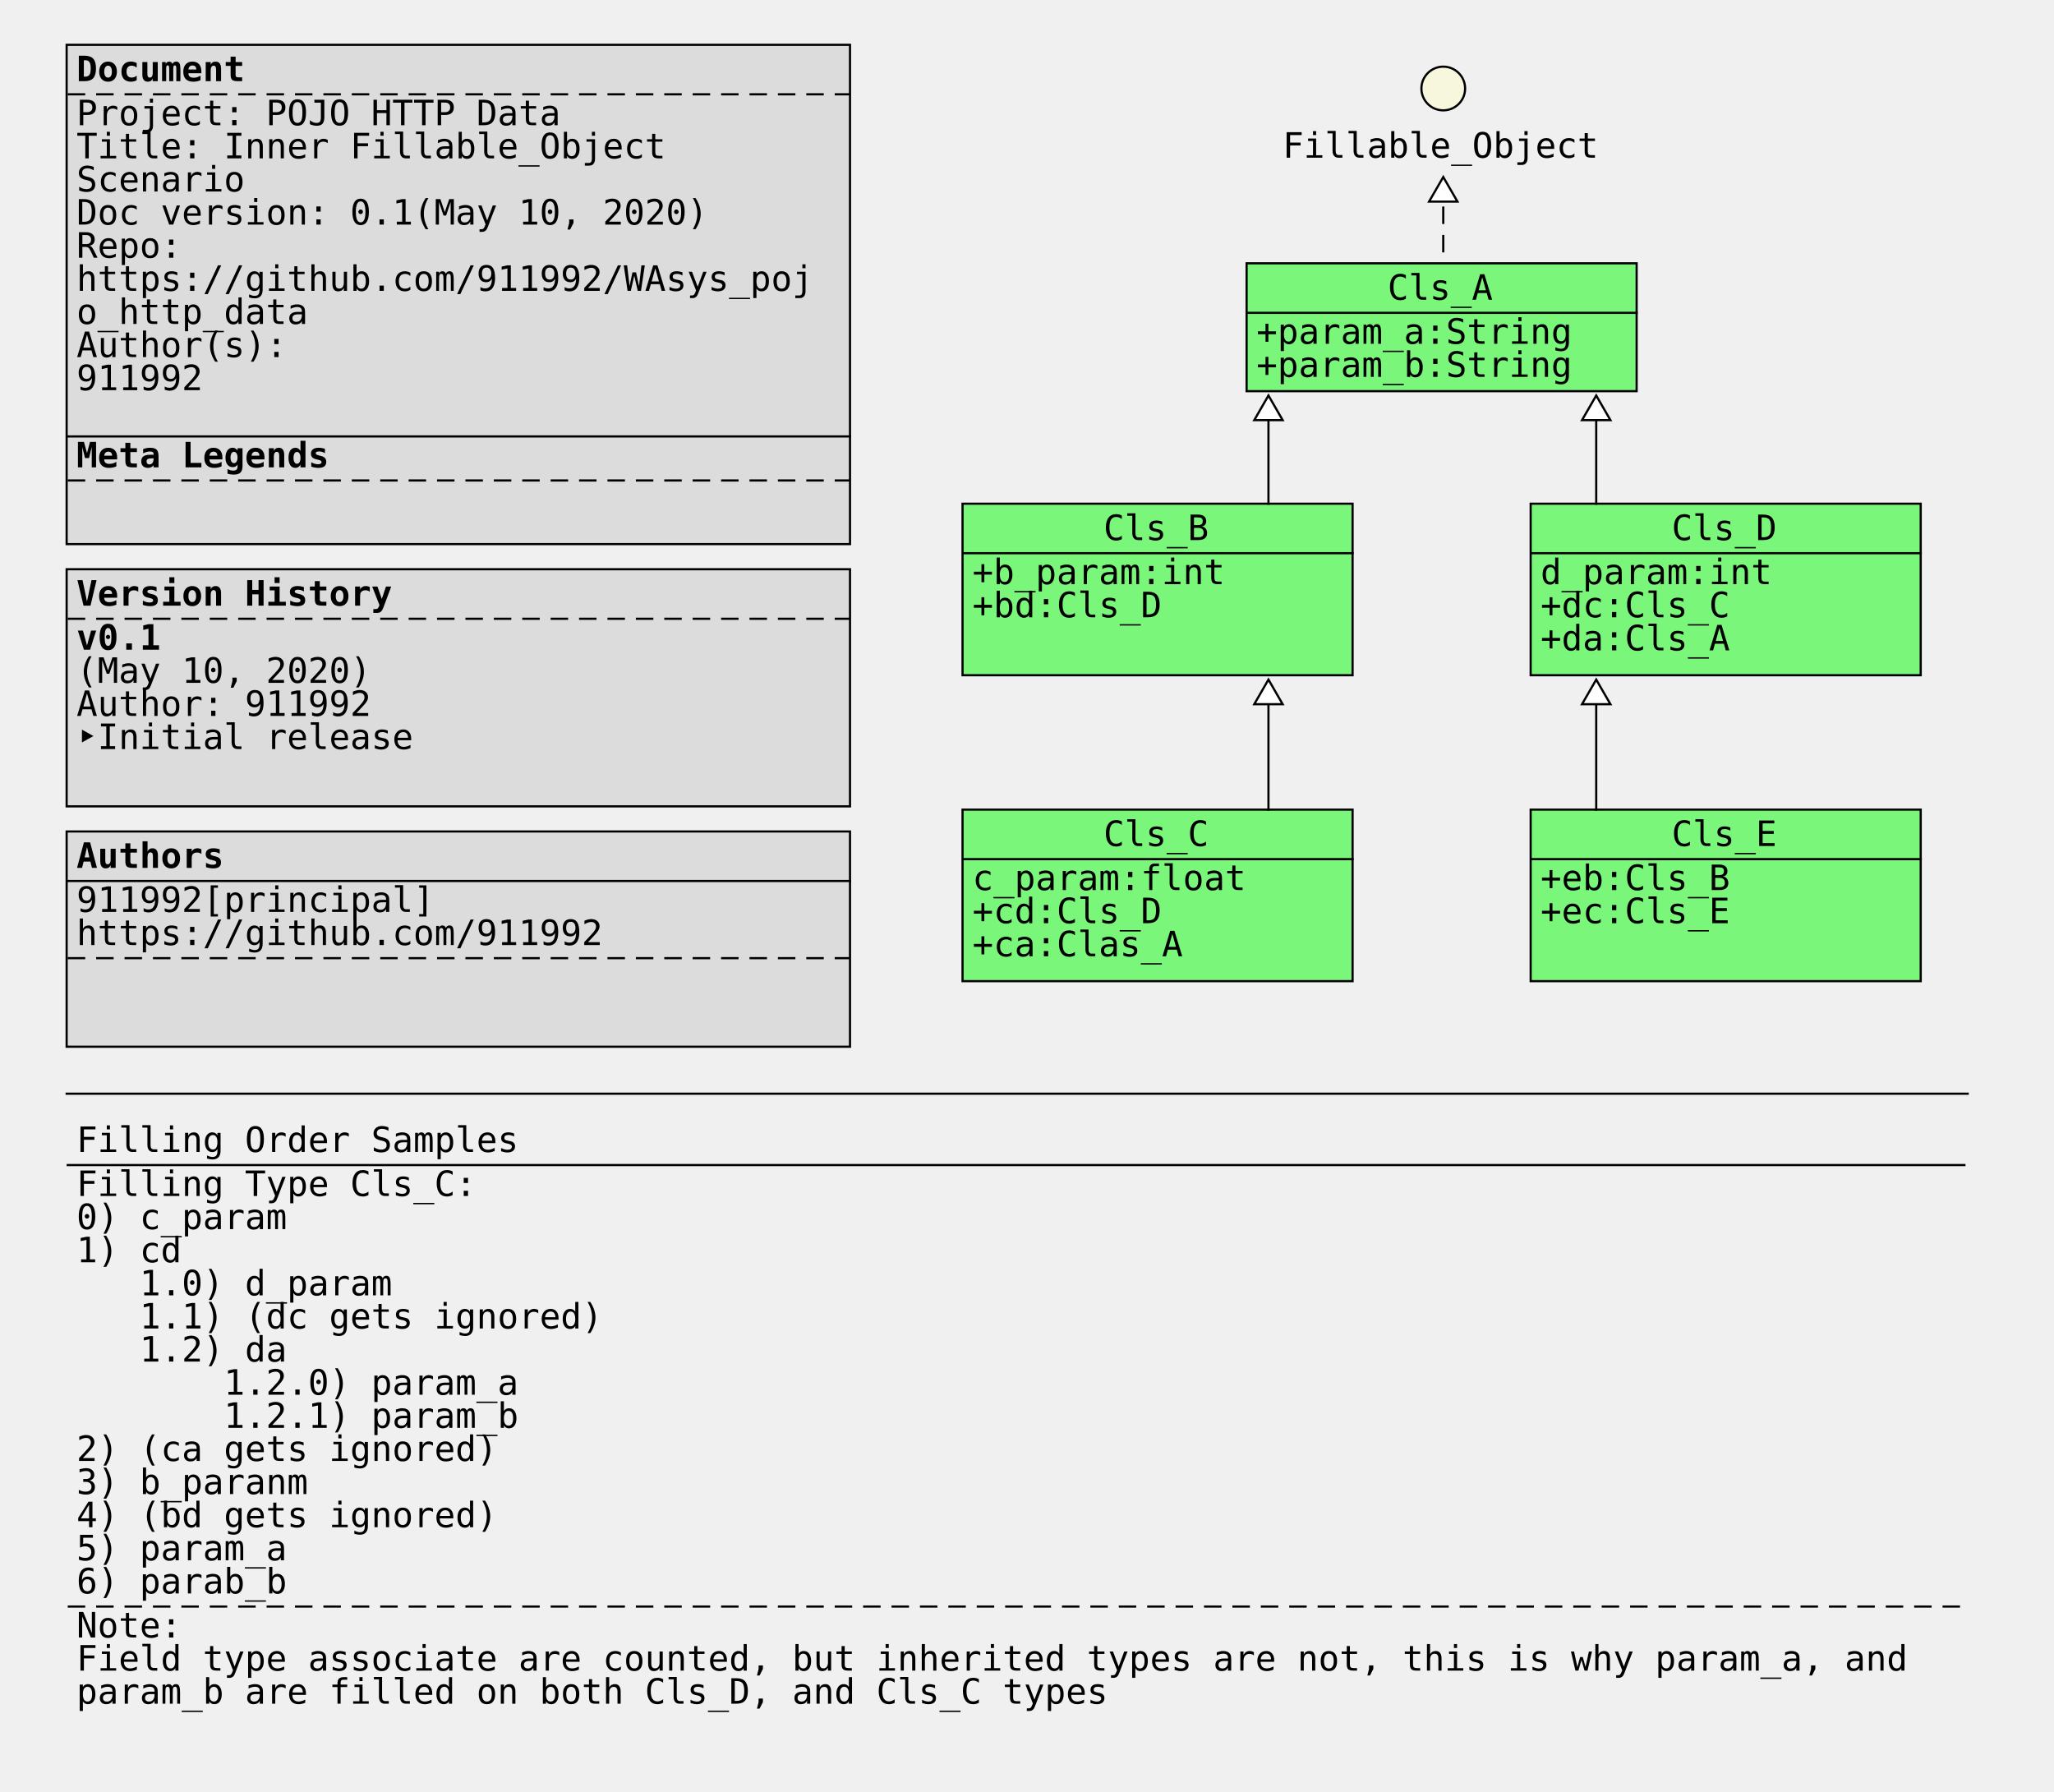
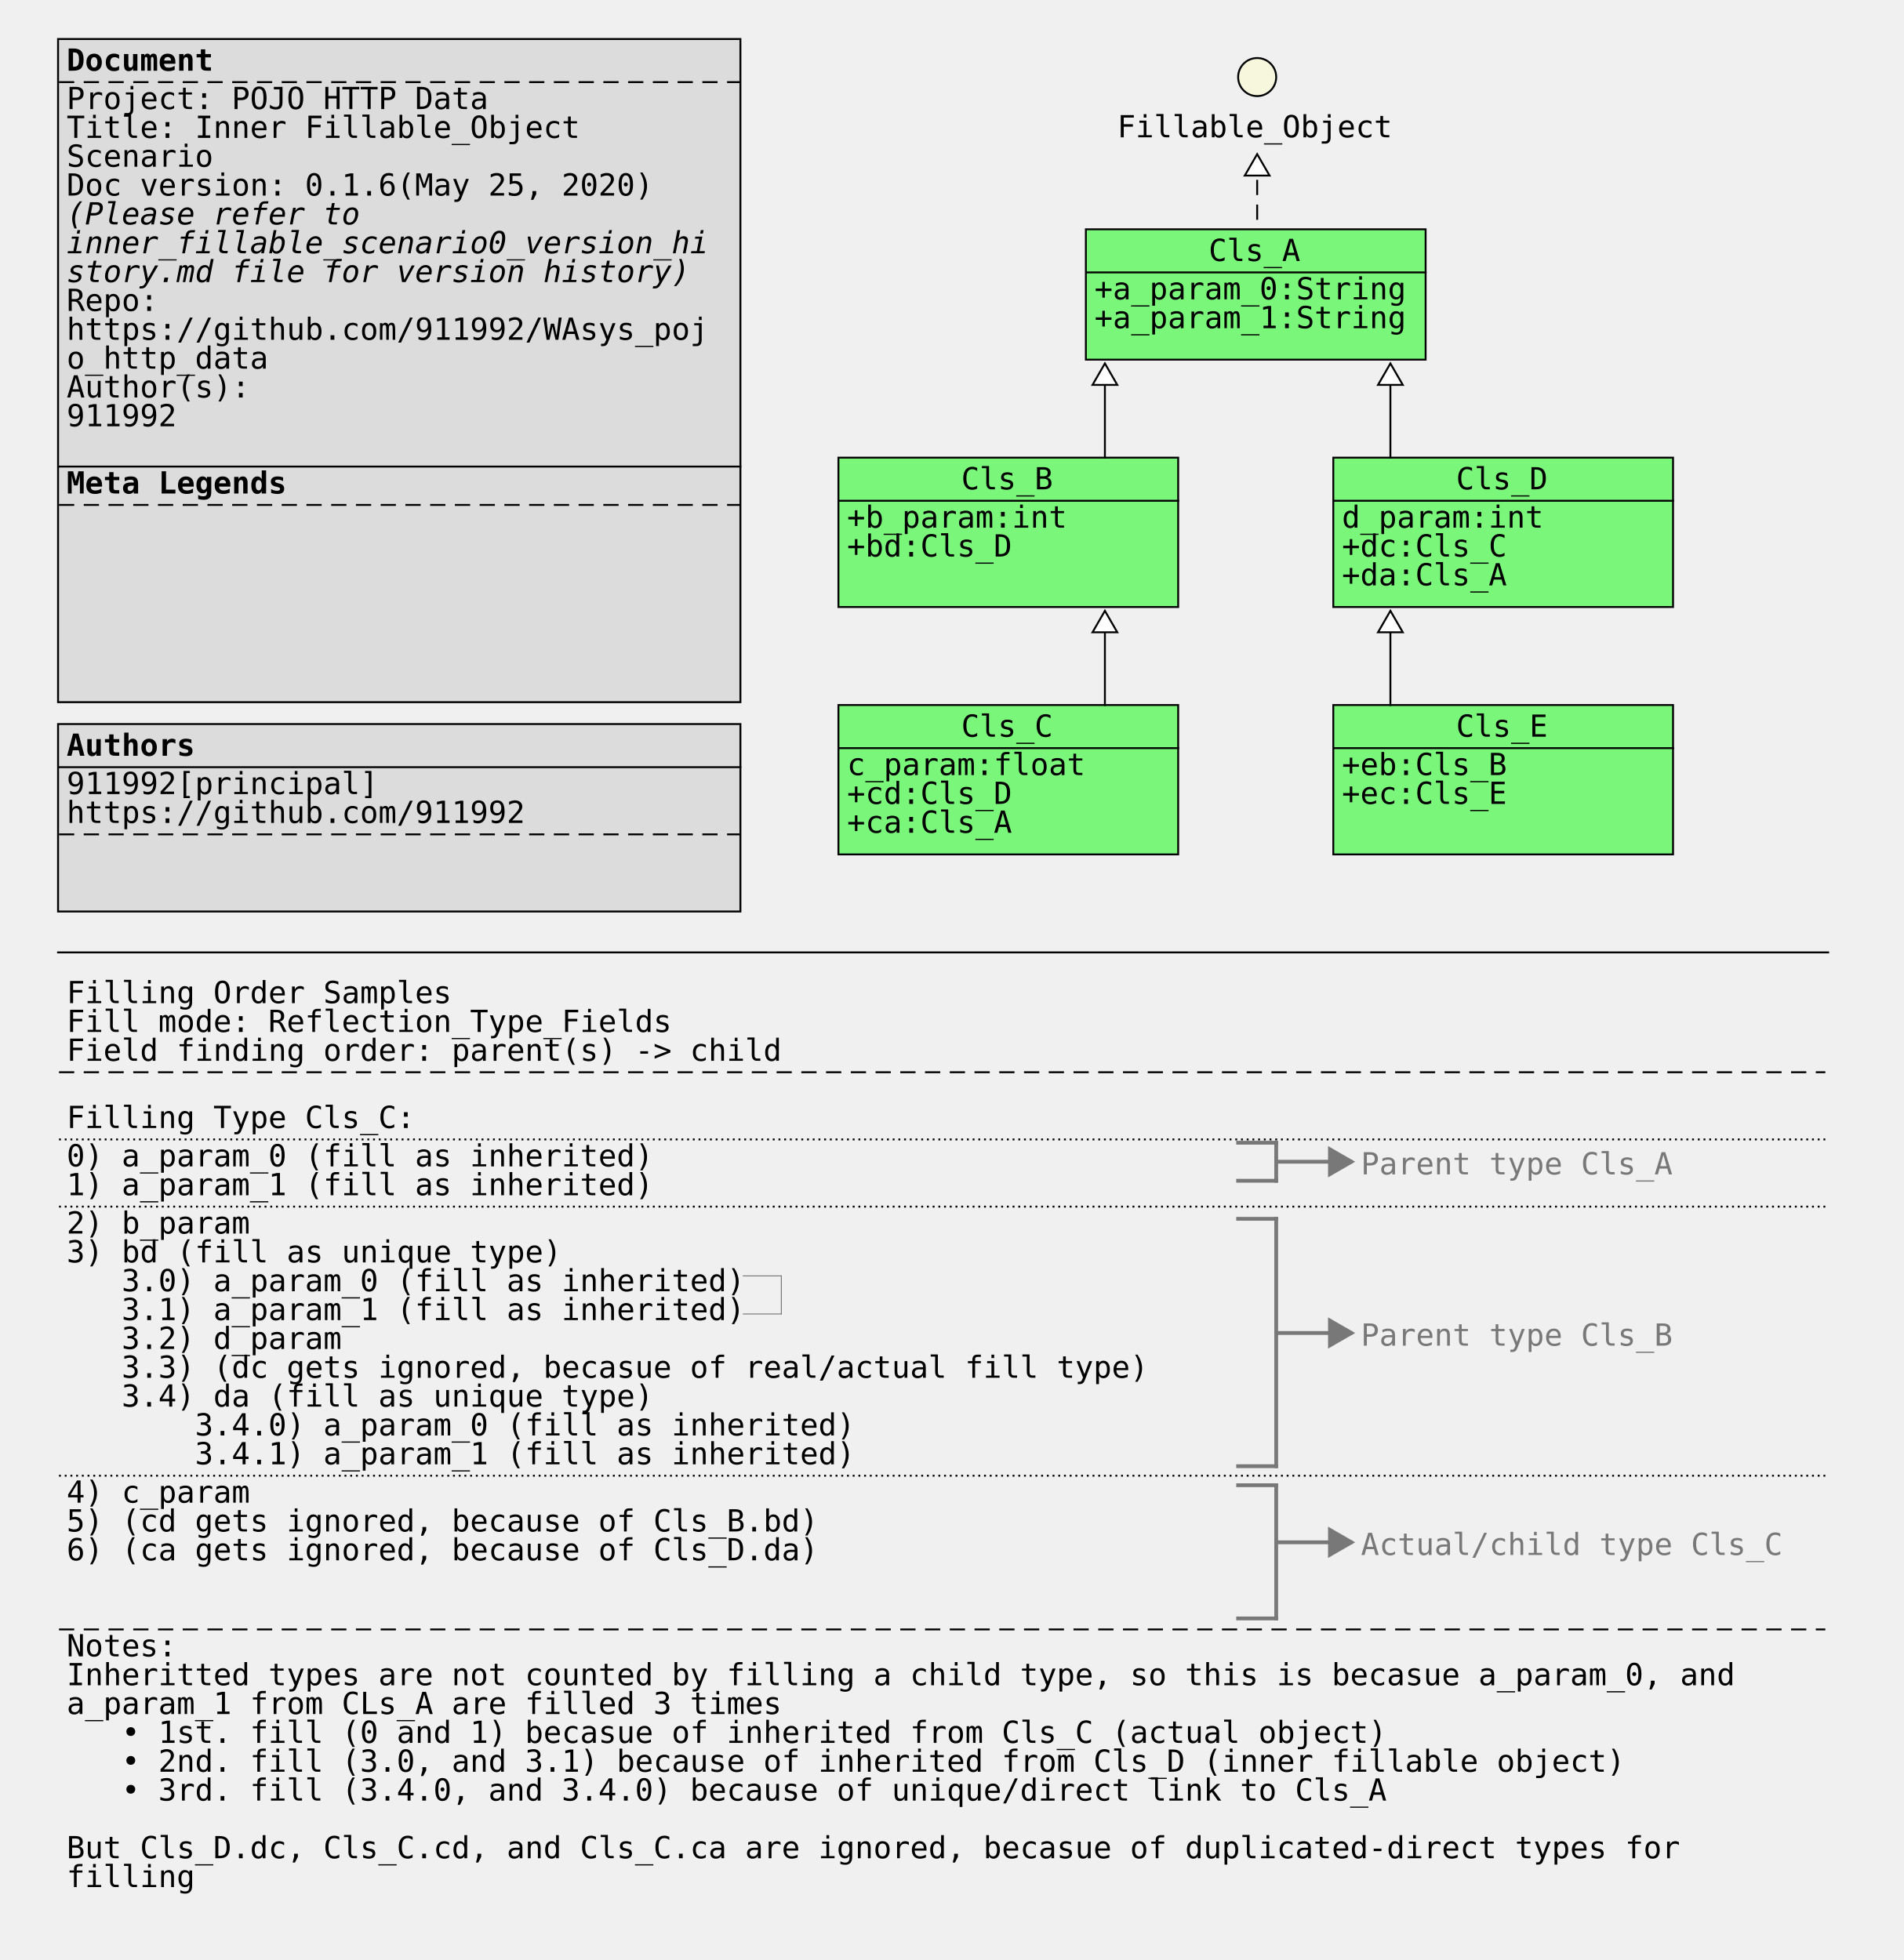
- <svg xmlns="http://www.w3.org/2000/svg" fill-opacity="1" color-rendering="auto" color-interpolation="auto" text-rendering="auto" stroke="black" stroke-linecap="square" width="940" stroke-miterlimit="10" shape-rendering="auto" stroke-opacity="1" fill="black" stroke-dasharray="none" font-weight="normal" stroke-width="1" viewBox="140 50 940 820" height="820" font-family="'Dialog'" font-style="normal" stroke-linejoin="miter" font-size="12px" stroke-dashoffset="0" image-rendering="auto">
+ <svg xmlns="http://www.w3.org/2000/svg" fill-opacity="1" color-rendering="auto" color-interpolation="auto" text-rendering="auto" stroke="black" stroke-linecap="square" width="1000" stroke-miterlimit="10" shape-rendering="auto" stroke-opacity="1" fill="black" stroke-dasharray="none" font-weight="normal" stroke-width="1" viewBox="290 180 1000 1030" height="1030" font-family="'Dialog'" font-style="normal" stroke-linejoin="miter" font-size="12px" stroke-dashoffset="0" image-rendering="auto">
  <defs id="genericDefs" />
  <g>
    <defs id="defs1">
      <clipPath clipPathUnits="userSpaceOnUse" id="clipPath1">
        <path d="M0 0 L2147483647 0 L2147483647 2147483647 L0 2147483647 L0 0 Z" />
      </clipPath>
      <clipPath clipPathUnits="userSpaceOnUse" id="clipPath2">
        <path d="M0 0 L0 100 L360 100 L360 0 Z" />
      </clipPath>
      <clipPath clipPathUnits="userSpaceOnUse" id="clipPath3">
-         <path d="M0 0 L0 110 L360 110 L360 0 Z" />
+         <path d="M0 0 L0 350 L360 350 L360 0 Z" />
      </clipPath>
      <clipPath clipPathUnits="userSpaceOnUse" id="clipPath4">
-         <path d="M0 0 L0 230 L360 230 L360 0 Z" />
+         <path d="M0 0 L0 30 L250 30 L250 0 Z" />
      </clipPath>
      <clipPath clipPathUnits="userSpaceOnUse" id="clipPath5">
-         <path d="M0 0 L0 290 L870 290 L870 0 Z" />
+         <path d="M0 0 L0 30 L200 30 L200 0 Z" />
      </clipPath>
      <clipPath clipPathUnits="userSpaceOnUse" id="clipPath6">
+         <path d="M0 0 L0 500 L930 500 L930 0 Z" />
+       </clipPath>
+       <clipPath clipPathUnits="userSpaceOnUse" id="clipPath7">
        <path d="M0 0 L0 80 L180 80 L180 0 Z" />
      </clipPath>
-       <clipPath clipPathUnits="userSpaceOnUse" id="clipPath7">
+       <clipPath clipPathUnits="userSpaceOnUse" id="clipPath8">
        <path d="M0 0 L0 70 L160 70 L160 0 Z" />
      </clipPath>
-       <clipPath clipPathUnits="userSpaceOnUse" id="clipPath8">
-         <path d="M0 0 L0 60 L180 60 L180 0 Z" />
-       </clipPath>
      <clipPath clipPathUnits="userSpaceOnUse" id="clipPath9">
-         <path d="M0 0 L0 30 L900 30 L900 0 Z" />
+         <path d="M0 0 L0 70 L180 70 L180 0 Z" />
      </clipPath>
      <clipPath clipPathUnits="userSpaceOnUse" id="clipPath10">
-         <path d="M0 0 L0 90 L30 90 L30 0 Z" />
+         <path d="M0 0 L0 50 L50 50 L50 0 Z" />
      </clipPath>
      <clipPath clipPathUnits="userSpaceOnUse" id="clipPath11">
+         <path d="M0 0 L0 30 L70 30 L70 0 Z" />
+       </clipPath>
+       <clipPath clipPathUnits="userSpaceOnUse" id="clipPath12">
+         <path d="M0 0 L0 100 L50 100 L50 0 Z" />
+       </clipPath>
+       <clipPath clipPathUnits="userSpaceOnUse" id="clipPath13">
+         <path d="M0 0 L0 160 L50 160 L50 0 Z" />
+       </clipPath>
+       <clipPath clipPathUnits="userSpaceOnUse" id="clipPath14">
+         <path d="M0 0 L0 30 L960 30 L960 0 Z" />
+       </clipPath>
+       <clipPath clipPathUnits="userSpaceOnUse" id="clipPath15">
        <path d="M0 0 L0 80 L30 80 L30 0 Z" />
      </clipPath>
-       <clipPath clipPathUnits="userSpaceOnUse" id="clipPath12">
+       <clipPath clipPathUnits="userSpaceOnUse" id="clipPath16">
        <path d="M0 0 L0 70 L30 70 L30 0 Z" />
      </clipPath>
    </defs>
-     <g fill="rgb(200,200,200)" fill-opacity="0.49" transform="translate(170,430)" stroke-opacity="0.49" stroke="rgb(200,200,200)">
+     <g fill="rgb(200,200,200)" fill-opacity="0.49" transform="translate(320,560)" stroke-opacity="0.49" stroke="rgb(200,200,200)">
      <rect x="0.5" width="358.5" height="98.5" y="0.5" clip-path="url(#clipPath2)" stroke="none" />
    </g>
-     <g transform="translate(170,430)">
+     <g transform="translate(320,560)">
      <rect fill="none" x="0.5" width="358.5" height="98.5" y="0.5" clip-path="url(#clipPath2)" />
      <text x="5" font-size="16px" y="17.156" clip-path="url(#clipPath2)" font-family="monospace" stroke="none" font-weight="bold" xml:space="preserve">Authors</text>
      <path fill="none" d="M1 23.156 L359 23.156" clip-path="url(#clipPath2)" />
      <text x="5" font-size="16px" y="37.312" clip-path="url(#clipPath2)" font-family="monospace" stroke="none" xml:space="preserve">911992[principal]</text>
      <text x="5" font-size="16px" y="52.469" clip-path="url(#clipPath2)" font-family="monospace" stroke="none" xml:space="preserve">https://github.com/911992</text>
    </g>
-     <g stroke-miterlimit="5" font-size="16px" stroke-dasharray="8,5" font-family="monospace" transform="translate(170,430)" stroke-linecap="butt">
+     <g stroke-miterlimit="5" font-size="16px" stroke-dasharray="8,5" font-family="monospace" transform="translate(320,560)" stroke-linecap="butt">
      <path fill="none" d="M1 58.469 L359 58.469" clip-path="url(#clipPath2)" />
    </g>
-     <g fill="rgb(200,200,200)" fill-opacity="0.49" transform="translate(170,310)" stroke-opacity="0.49" stroke="rgb(200,200,200)">
-       <rect x="0.5" width="358.5" height="108.5" y="0.5" clip-path="url(#clipPath3)" stroke="none" />
-     </g>
-     <g transform="translate(170,310)">
-       <rect fill="none" x="0.5" width="358.5" height="108.5" y="0.5" clip-path="url(#clipPath3)" />
-       <text x="5" font-size="16px" y="17.156" clip-path="url(#clipPath3)" font-family="monospace" stroke="none" font-weight="bold" xml:space="preserve">Version History</text>
-     </g>
-     <g stroke-miterlimit="5" font-size="16px" stroke-dasharray="8,5" font-family="monospace" transform="translate(170,310)" stroke-linecap="butt">
+     <g fill="rgb(200,200,200)" fill-opacity="0.49" transform="translate(320,200)" stroke-opacity="0.49" stroke="rgb(200,200,200)">
+       <rect x="0.5" width="358.5" height="348.5" y="0.5" clip-path="url(#clipPath3)" stroke="none" />
+     </g>
+     <g transform="translate(320,200)">
+       <rect fill="none" x="0.5" width="358.5" height="348.5" y="0.5" clip-path="url(#clipPath3)" />
+       <text x="5" font-size="16px" y="17.156" clip-path="url(#clipPath3)" font-family="monospace" stroke="none" font-weight="bold" xml:space="preserve">Document</text>
+     </g>
+     <g stroke-miterlimit="5" font-size="16px" stroke-dasharray="8,5" font-family="monospace" transform="translate(320,200)" stroke-linecap="butt">
      <path fill="none" d="M1 23.156 L359 23.156" clip-path="url(#clipPath3)" />
-       <text x="5" xml:space="preserve" y="37.312" clip-path="url(#clipPath3)" font-weight="bold" stroke="none">v0.1</text>
-       <text x="5" xml:space="preserve" y="52.469" clip-path="url(#clipPath3)" stroke="none">(May 10, 2020)</text>
-       <text x="5" xml:space="preserve" y="67.625" clip-path="url(#clipPath3)" stroke="none">Author: 911992</text>
-       <text x="5" xml:space="preserve" y="82.781" clip-path="url(#clipPath3)" stroke="none">‣Initial release</text>
-     </g>
-     <g fill="rgb(200,200,200)" fill-opacity="0.49" transform="translate(170,70)" stroke-opacity="0.49" stroke="rgb(200,200,200)">
-       <rect x="0.5" width="358.5" height="228.5" y="0.5" clip-path="url(#clipPath4)" stroke="none" />
-     </g>
-     <g transform="translate(170,70)">
-       <rect fill="none" x="0.5" width="358.5" height="228.5" y="0.5" clip-path="url(#clipPath4)" />
-       <text x="5" font-size="16px" y="17.156" clip-path="url(#clipPath4)" font-family="monospace" stroke="none" font-weight="bold" xml:space="preserve">Document</text>
-     </g>
-     <g stroke-miterlimit="5" font-size="16px" stroke-dasharray="8,5" font-family="monospace" transform="translate(170,70)" stroke-linecap="butt">
-       <path fill="none" d="M1 23.156 L359 23.156" clip-path="url(#clipPath4)" />
-       <text x="5" xml:space="preserve" y="37.312" clip-path="url(#clipPath4)" stroke="none">Project: POJO HTTP Data</text>
-       <text x="5" xml:space="preserve" y="52.469" clip-path="url(#clipPath4)" stroke="none">Title: Inner Fillable_Object</text>
-       <text x="5" xml:space="preserve" y="67.625" clip-path="url(#clipPath4)" stroke="none">Scenario</text>
-       <text x="5" xml:space="preserve" y="82.781" clip-path="url(#clipPath4)" stroke="none">Doc version: 0.1(May 10, 2020)</text>
-       <text x="5" xml:space="preserve" y="97.938" clip-path="url(#clipPath4)" stroke="none">Repo:</text>
-       <text x="5" xml:space="preserve" y="113.094" clip-path="url(#clipPath4)" stroke="none">https://github.com/911992/WAsys_poj</text>
-       <text x="5" xml:space="preserve" y="128.25" clip-path="url(#clipPath4)" stroke="none">o_http_data</text>
-       <text x="5" xml:space="preserve" y="143.406" clip-path="url(#clipPath4)" stroke="none">Author(s):</text>
-       <text x="5" xml:space="preserve" y="158.562" clip-path="url(#clipPath4)" stroke="none">911992</text>
-       <path fill="none" stroke-miterlimit="10" stroke-dasharray="none" d="M1 179.719 L359 179.719" clip-path="url(#clipPath4)" stroke-linecap="square" />
-     </g>
-     <g font-size="16px" font-weight="bold" font-family="monospace" transform="translate(170,70)">
-       <text x="5" xml:space="preserve" y="193.875" clip-path="url(#clipPath4)" stroke="none">Meta Legends</text>
-     </g>
-     <g stroke-miterlimit="5" font-size="16px" stroke-dasharray="8,5" font-family="monospace" transform="translate(170,70)" stroke-linecap="butt">
-       <path fill="none" d="M1 199.875 L359 199.875" clip-path="url(#clipPath4)" />
-     </g>
-     <g font-family="monospace" font-size="16px" transform="translate(170,560)">
-       <text x="5" xml:space="preserve" y="17.156" clip-path="url(#clipPath5)" stroke="none">Filling Order Samples</text>
-       <path fill="none" d="M1 23.156 L869 23.156" clip-path="url(#clipPath5)" />
-       <text x="5" xml:space="preserve" y="37.312" clip-path="url(#clipPath5)" stroke="none">Filling Type Cls_C:</text>
-       <text x="5" xml:space="preserve" y="52.469" clip-path="url(#clipPath5)" stroke="none">0) c_param</text>
-       <text x="5" xml:space="preserve" y="67.625" clip-path="url(#clipPath5)" stroke="none">1) cd</text>
-       <text x="5" xml:space="preserve" y="82.781" clip-path="url(#clipPath5)" stroke="none">   1.0) d_param</text>
-       <text x="5" xml:space="preserve" y="97.938" clip-path="url(#clipPath5)" stroke="none">   1.1) (dc gets ignored)</text>
-       <text x="5" xml:space="preserve" y="113.094" clip-path="url(#clipPath5)" stroke="none">   1.2) da</text>
-       <text x="5" xml:space="preserve" y="128.25" clip-path="url(#clipPath5)" stroke="none">       1.2.0) param_a</text>
-       <text x="5" xml:space="preserve" y="143.406" clip-path="url(#clipPath5)" stroke="none">       1.2.1) param_b</text>
-       <text x="5" xml:space="preserve" y="158.562" clip-path="url(#clipPath5)" stroke="none">2) (ca gets ignored)</text>
-       <text x="5" xml:space="preserve" y="173.719" clip-path="url(#clipPath5)" stroke="none">3) b_paranm</text>
-       <text x="5" xml:space="preserve" y="188.875" clip-path="url(#clipPath5)" stroke="none">4) (bd gets ignored)</text>
-       <text x="5" xml:space="preserve" y="204.031" clip-path="url(#clipPath5)" stroke="none">5) param_a</text>
-       <text x="5" xml:space="preserve" y="219.188" clip-path="url(#clipPath5)" stroke="none">6) parab_b</text>
-       <path fill="none" stroke-miterlimit="5" stroke-dasharray="8,5" d="M1 225.188 L869 225.188" clip-path="url(#clipPath5)" stroke-linecap="butt" />
-       <text stroke-linecap="butt" x="5" y="239.344" clip-path="url(#clipPath5)" stroke-dasharray="8,5" stroke="none" stroke-miterlimit="5" xml:space="preserve">Note:</text>
-       <text stroke-linecap="butt" x="5" y="254.5" clip-path="url(#clipPath5)" stroke-dasharray="8,5" stroke="none" stroke-miterlimit="5" xml:space="preserve">Field type associate are counted, but inherited types are not, this is why param_a, and</text>
-       <text stroke-linecap="butt" x="5" y="269.656" clip-path="url(#clipPath5)" stroke-dasharray="8,5" stroke="none" stroke-miterlimit="5" xml:space="preserve">param_b are filled on both Cls_D, and Cls_C types</text>
-     </g>
-     <g fill="rgb(0,255,0)" fill-opacity="0.49" transform="translate(580,420)" stroke-opacity="0.49" stroke="rgb(0,255,0)">
-       <rect x="0.5" width="178.5" height="78.5" y="0.5" clip-path="url(#clipPath6)" stroke="none" />
-     </g>
-     <g transform="translate(580,420)">
-       <rect fill="none" x="0.5" width="178.5" height="78.5" y="0.5" clip-path="url(#clipPath6)" />
-       <text x="65" font-size="16px" y="17.156" clip-path="url(#clipPath6)" font-family="monospace" stroke="none" xml:space="preserve">Cls_C</text>
-       <path fill="none" d="M1 23.156 L179 23.156" clip-path="url(#clipPath6)" />
-       <text x="5" font-size="16px" y="37.312" clip-path="url(#clipPath6)" font-family="monospace" stroke="none" xml:space="preserve">c_param:float</text>
-       <text x="5" font-size="16px" y="52.469" clip-path="url(#clipPath6)" font-family="monospace" stroke="none" xml:space="preserve">+cd:Cls_D</text>
-       <text x="5" font-size="16px" y="67.625" clip-path="url(#clipPath6)" font-family="monospace" stroke="none" xml:space="preserve">+ca:Clas_A</text>
-     </g>
-     <g fill="rgb(0,255,0)" fill-opacity="0.49" transform="translate(840,420)" stroke-opacity="0.49" stroke="rgb(0,255,0)">
-       <rect x="0.5" width="178.5" height="78.5" y="0.5" clip-path="url(#clipPath6)" stroke="none" />
-     </g>
-     <g transform="translate(840,420)">
-       <rect fill="none" x="0.5" width="178.5" height="78.5" y="0.5" clip-path="url(#clipPath6)" />
-       <text x="65" font-size="16px" y="17.156" clip-path="url(#clipPath6)" font-family="monospace" stroke="none" xml:space="preserve">Cls_E</text>
-       <path fill="none" d="M1 23.156 L179 23.156" clip-path="url(#clipPath6)" />
-       <text x="5" font-size="16px" y="37.312" clip-path="url(#clipPath6)" font-family="monospace" stroke="none" xml:space="preserve">+eb:Cls_B</text>
-       <text x="5" font-size="16px" y="52.469" clip-path="url(#clipPath6)" font-family="monospace" stroke="none" xml:space="preserve">+ec:Cls_E</text>
-     </g>
-     <g fill="rgb(0,255,0)" fill-opacity="0.49" transform="translate(840,280)" stroke-opacity="0.49" stroke="rgb(0,255,0)">
-       <rect x="0.5" width="178.5" height="78.5" y="0.5" clip-path="url(#clipPath6)" stroke="none" />
-     </g>
-     <g transform="translate(840,280)">
-       <rect fill="none" x="0.5" width="178.5" height="78.5" y="0.5" clip-path="url(#clipPath6)" />
-       <text x="65" font-size="16px" y="17.156" clip-path="url(#clipPath6)" font-family="monospace" stroke="none" xml:space="preserve">Cls_D</text>
-       <path fill="none" d="M1 23.156 L179 23.156" clip-path="url(#clipPath6)" />
-       <text x="5" font-size="16px" y="37.312" clip-path="url(#clipPath6)" font-family="monospace" stroke="none" xml:space="preserve">d_param:int</text>
-       <text x="5" font-size="16px" y="52.469" clip-path="url(#clipPath6)" font-family="monospace" stroke="none" xml:space="preserve">+dc:Cls_C</text>
-       <text x="5" font-size="16px" y="67.625" clip-path="url(#clipPath6)" font-family="monospace" stroke="none" xml:space="preserve">+da:Cls_A</text>
-     </g>
-     <g fill="rgb(0,255,0)" fill-opacity="0.49" transform="translate(580,280)" stroke-opacity="0.49" stroke="rgb(0,255,0)">
-       <rect x="0.5" width="178.5" height="78.5" y="0.5" clip-path="url(#clipPath6)" stroke="none" />
-     </g>
-     <g transform="translate(580,280)">
-       <rect fill="none" x="0.5" width="178.5" height="78.5" y="0.5" clip-path="url(#clipPath6)" />
-       <text x="65" font-size="16px" y="17.156" clip-path="url(#clipPath6)" font-family="monospace" stroke="none" xml:space="preserve">Cls_B</text>
-       <path fill="none" d="M1 23.156 L179 23.156" clip-path="url(#clipPath6)" />
-       <text x="5" font-size="16px" y="37.312" clip-path="url(#clipPath6)" font-family="monospace" stroke="none" xml:space="preserve">+b_param:int</text>
-       <text x="5" font-size="16px" y="52.469" clip-path="url(#clipPath6)" font-family="monospace" stroke="none" xml:space="preserve">+bd:Cls_D</text>
-     </g>
-     <g fill="rgb(255,255,204)" fill-opacity="0.49" transform="translate(720,70)" stroke-opacity="0.49" stroke="rgb(255,255,204)">
-       <circle r="10" clip-path="url(#clipPath7)" cx="80.5" cy="20.5" stroke="none" />
-     </g>
-     <g transform="translate(720,70)">
-       <circle fill="none" r="10" clip-path="url(#clipPath7)" cx="80.5" cy="20.5" />
-       <text x="7" font-size="16px" y="52.156" clip-path="url(#clipPath7)" font-family="monospace" stroke="none" xml:space="preserve">Fillable_Object</text>
-     </g>
-     <g fill="rgb(0,255,0)" fill-opacity="0.49" transform="translate(710,170)" stroke-opacity="0.49" stroke="rgb(0,255,0)">
-       <rect x="0.5" width="178.5" height="58.5" y="0.5" clip-path="url(#clipPath8)" stroke="none" />
-     </g>
-     <g transform="translate(710,170)">
-       <rect fill="none" x="0.5" width="178.5" height="58.5" y="0.5" clip-path="url(#clipPath8)" />
-       <text x="65" font-size="16px" y="17.156" clip-path="url(#clipPath8)" font-family="monospace" stroke="none" xml:space="preserve">Cls_A</text>
-       <path fill="none" d="M1 23.156 L179 23.156" clip-path="url(#clipPath8)" />
-       <text x="5" font-size="16px" y="37.312" clip-path="url(#clipPath8)" font-family="monospace" stroke="none" xml:space="preserve">+param_a:String</text>
-       <text x="5" font-size="16px" y="52.469" clip-path="url(#clipPath8)" font-family="monospace" stroke="none" xml:space="preserve">+param_b:String</text>
-     </g>
-     <g transform="translate(160,540)">
-       <path fill="none" d="M10.5 10.5 L880.5 10.5" clip-path="url(#clipPath9)" />
-     </g>
-     <g transform="translate(710,350)">
-       <path fill="none" d="M10.5 11.5 L10.5 70.5" clip-path="url(#clipPath10)" />
-       <path fill="white" d="M4 22.258 L10.5 11 L17 22.258 Z" clip-path="url(#clipPath10)" stroke="none" />
-       <path fill="none" d="M4 22.258 L10.5 11 L17 22.258 Z" clip-path="url(#clipPath10)" />
-     </g>
-     <g transform="translate(860,350)">
-       <path fill="none" d="M10.5 11.5 L10.5 70.5" clip-path="url(#clipPath10)" />
-       <path fill="white" d="M4 22.258 L10.5 11 L17 22.258 Z" clip-path="url(#clipPath10)" stroke="none" />
-       <path fill="none" d="M4 22.258 L10.5 11 L17 22.258 Z" clip-path="url(#clipPath10)" />
-     </g>
-     <g transform="translate(860,220)">
-       <path fill="none" d="M10.5 11.5 L10.5 60.5" clip-path="url(#clipPath11)" />
-       <path fill="white" d="M4 22.258 L10.5 11 L17 22.258 Z" clip-path="url(#clipPath11)" stroke="none" />
-       <path fill="none" d="M4 22.258 L10.5 11 L17 22.258 Z" clip-path="url(#clipPath11)" />
-     </g>
-     <g transform="translate(710,220)">
-       <path fill="none" d="M10.5 11.5 L10.5 60.5" clip-path="url(#clipPath11)" />
-       <path fill="white" d="M4 22.258 L10.5 11 L17 22.258 Z" clip-path="url(#clipPath11)" stroke="none" />
-       <path fill="none" d="M4 22.258 L10.5 11 L17 22.258 Z" clip-path="url(#clipPath11)" />
-     </g>
-     <g stroke-dasharray="8,5" stroke-miterlimit="5" transform="translate(790,120)" stroke-linecap="butt">
-       <path fill="none" d="M10.5 11.5 L10.5 50.5" clip-path="url(#clipPath12)" />
-       <path fill="white" d="M4 22.258 L10.5 11 L17 22.258 Z" clip-path="url(#clipPath12)" stroke="none" />
-       <path fill="none" stroke-miterlimit="10" stroke-dasharray="none" d="M4 22.258 L10.5 11 L17 22.258 Z" clip-path="url(#clipPath12)" stroke-linecap="square" />
+       <text x="5" xml:space="preserve" y="37.312" clip-path="url(#clipPath3)" stroke="none">Project: POJO HTTP Data</text>
+       <text x="5" xml:space="preserve" y="52.469" clip-path="url(#clipPath3)" stroke="none">Title: Inner Fillable_Object</text>
+       <text x="5" xml:space="preserve" y="67.625" clip-path="url(#clipPath3)" stroke="none">Scenario</text>
+       <text x="5" xml:space="preserve" y="82.781" clip-path="url(#clipPath3)" stroke="none">Doc version: 0.1.6(May 25, 2020)</text>
+       <text font-style="italic" x="5" xml:space="preserve" y="97.938" clip-path="url(#clipPath3)" stroke="none">(Please refer to</text>
+       <text font-style="italic" x="5" xml:space="preserve" y="113.094" clip-path="url(#clipPath3)" stroke="none">inner_fillable_scenario0_version_hi</text>
+       <text font-style="italic" x="5" xml:space="preserve" y="128.25" clip-path="url(#clipPath3)" stroke="none">story.md file for version history)</text>
+       <text x="5" xml:space="preserve" y="143.406" clip-path="url(#clipPath3)" stroke="none">Repo:</text>
+       <text x="5" xml:space="preserve" y="158.562" clip-path="url(#clipPath3)" stroke="none">https://github.com/911992/WAsys_poj</text>
+       <text x="5" xml:space="preserve" y="173.719" clip-path="url(#clipPath3)" stroke="none">o_http_data</text>
+       <text x="5" xml:space="preserve" y="188.875" clip-path="url(#clipPath3)" stroke="none">Author(s):</text>
+       <text x="5" xml:space="preserve" y="204.031" clip-path="url(#clipPath3)" stroke="none">911992</text>
+       <path fill="none" stroke-miterlimit="10" stroke-dasharray="none" d="M1 225.188 L359 225.188" clip-path="url(#clipPath3)" stroke-linecap="square" />
+     </g>
+     <g font-size="16px" font-weight="bold" font-family="monospace" transform="translate(320,200)">
+       <text x="5" xml:space="preserve" y="239.344" clip-path="url(#clipPath3)" stroke="none">Meta Legends</text>
+     </g>
+     <g stroke-miterlimit="5" font-size="16px" stroke-dasharray="8,5" font-family="monospace" transform="translate(320,200)" stroke-linecap="butt">
+       <path fill="none" d="M1 245.344 L359 245.344" clip-path="url(#clipPath3)" />
+     </g>
+     <g fill="rgb(120,120,120)" font-size="16px" font-family="monospace" transform="translate(1000,980)" stroke="rgb(120,120,120)">
+       <text x="5" xml:space="preserve" y="17.156" clip-path="url(#clipPath4)" stroke="none">Actual/child type Cls_C</text>
+     </g>
+     <g fill="rgb(120,120,120)" font-size="16px" font-family="monospace" transform="translate(1000,870)" stroke="rgb(120,120,120)">
+       <text x="5" xml:space="preserve" y="17.156" clip-path="url(#clipPath5)" stroke="none">Parent type Cls_B</text>
+     </g>
+     <g fill="rgb(120,120,120)" font-size="16px" font-family="monospace" transform="translate(1000,780)" stroke="rgb(120,120,120)">
+       <text x="5" xml:space="preserve" y="17.156" clip-path="url(#clipPath5)" stroke="none">Parent type Cls_A</text>
+     </g>
+     <g font-family="monospace" font-size="16px" transform="translate(320,690)">
+       <text x="5" xml:space="preserve" y="17.156" clip-path="url(#clipPath6)" stroke="none">Filling Order Samples</text>
+       <text x="5" xml:space="preserve" y="32.312" clip-path="url(#clipPath6)" stroke="none">Fill mode: Reflection_Type_Fields</text>
+       <text x="5" xml:space="preserve" y="47.469" clip-path="url(#clipPath6)" stroke="none">Field finding order: parent(s) -&gt; child</text>
+       <path fill="none" stroke-miterlimit="5" stroke-dasharray="8,5" d="M1 53.469 L929 53.469" clip-path="url(#clipPath6)" stroke-linecap="butt" />
+       <text stroke-linecap="butt" x="5" y="82.781" clip-path="url(#clipPath6)" stroke-dasharray="8,5" stroke="none" stroke-miterlimit="5" xml:space="preserve">Filling Type Cls_C:</text>
+       <path fill="none" stroke-miterlimit="5" stroke-dasharray="1,2" d="M1 88.781 L929 88.781" clip-path="url(#clipPath6)" stroke-linecap="butt" />
+       <text stroke-linecap="butt" x="5" y="102.938" clip-path="url(#clipPath6)" stroke-dasharray="1,2" stroke="none" stroke-miterlimit="5" xml:space="preserve">0) a_param_0 (fill as inherited)</text>
+       <text stroke-linecap="butt" x="5" y="118.094" clip-path="url(#clipPath6)" stroke-dasharray="1,2" stroke="none" stroke-miterlimit="5" xml:space="preserve">1) a_param_1 (fill as inherited)</text>
+       <path fill="none" stroke-miterlimit="5" stroke-dasharray="1,2" d="M1 124.094 L929 124.094" clip-path="url(#clipPath6)" stroke-linecap="butt" />
+       <text stroke-linecap="butt" x="5" y="138.25" clip-path="url(#clipPath6)" stroke-dasharray="1,2" stroke="none" stroke-miterlimit="5" xml:space="preserve">2) b_param</text>
+       <text stroke-linecap="butt" x="5" y="153.406" clip-path="url(#clipPath6)" stroke-dasharray="1,2" stroke="none" stroke-miterlimit="5" xml:space="preserve">3) bd (fill as unique type)</text>
+       <text stroke-linecap="butt" x="5" y="168.562" clip-path="url(#clipPath6)" stroke-dasharray="1,2" stroke="none" stroke-miterlimit="5" xml:space="preserve">   3.0) a_param_0 (fill as inherited)</text>
+       <text stroke-linecap="butt" x="5" y="183.719" clip-path="url(#clipPath6)" stroke-dasharray="1,2" stroke="none" stroke-miterlimit="5" xml:space="preserve">   3.1) a_param_1 (fill as inherited)</text>
+       <text stroke-linecap="butt" x="5" y="198.875" clip-path="url(#clipPath6)" stroke-dasharray="1,2" stroke="none" stroke-miterlimit="5" xml:space="preserve">   3.2) d_param</text>
+       <text stroke-linecap="butt" x="5" y="214.031" clip-path="url(#clipPath6)" stroke-dasharray="1,2" stroke="none" stroke-miterlimit="5" xml:space="preserve">   3.3) (dc gets ignored, becasue of real/actual fill type)</text>
+       <text stroke-linecap="butt" x="5" y="229.188" clip-path="url(#clipPath6)" stroke-dasharray="1,2" stroke="none" stroke-miterlimit="5" xml:space="preserve">   3.4) da (fill as unique type)</text>
+       <text stroke-linecap="butt" x="5" y="244.344" clip-path="url(#clipPath6)" stroke-dasharray="1,2" stroke="none" stroke-miterlimit="5" xml:space="preserve">       3.4.0) a_param_0 (fill as inherited)</text>
+       <text stroke-linecap="butt" x="5" y="259.5" clip-path="url(#clipPath6)" stroke-dasharray="1,2" stroke="none" stroke-miterlimit="5" xml:space="preserve">       3.4.1) a_param_1 (fill as inherited)</text>
+       <path fill="none" stroke-miterlimit="5" stroke-dasharray="1,2" d="M1 265.5 L929 265.5" clip-path="url(#clipPath6)" stroke-linecap="butt" />
+       <text stroke-linecap="butt" x="5" y="279.656" clip-path="url(#clipPath6)" stroke-dasharray="1,2" stroke="none" stroke-miterlimit="5" xml:space="preserve">4) c_param</text>
+       <text stroke-linecap="butt" x="5" y="294.812" clip-path="url(#clipPath6)" stroke-dasharray="1,2" stroke="none" stroke-miterlimit="5" xml:space="preserve">5) (cd gets ignored, because of Cls_B.bd)</text>
+       <text stroke-linecap="butt" x="5" y="309.969" clip-path="url(#clipPath6)" stroke-dasharray="1,2" stroke="none" stroke-miterlimit="5" xml:space="preserve">6) (ca gets ignored, because of Cls_D.da)</text>
+       <path fill="none" stroke-miterlimit="5" stroke-dasharray="8,5" d="M1 346.281 L929 346.281" clip-path="url(#clipPath6)" stroke-linecap="butt" />
+       <text stroke-linecap="butt" x="5" y="360.438" clip-path="url(#clipPath6)" stroke-dasharray="8,5" stroke="none" stroke-miterlimit="5" xml:space="preserve">Notes:</text>
+       <text stroke-linecap="butt" x="5" y="375.594" clip-path="url(#clipPath6)" stroke-dasharray="8,5" stroke="none" stroke-miterlimit="5" xml:space="preserve">Inheritted types are not counted by filling a child type, so this is becasue a_param_0, and</text>
+       <text stroke-linecap="butt" x="5" y="390.75" clip-path="url(#clipPath6)" stroke-dasharray="8,5" stroke="none" stroke-miterlimit="5" xml:space="preserve">a_param_1 from CLs_A are filled 3 times</text>
+       <text stroke-linecap="butt" x="5" y="405.906" clip-path="url(#clipPath6)" stroke-dasharray="8,5" stroke="none" stroke-miterlimit="5" xml:space="preserve">   • 1st. fill (0 and 1) becasue of inherited from Cls_C (actual object)</text>
+       <text stroke-linecap="butt" x="5" y="421.062" clip-path="url(#clipPath6)" stroke-dasharray="8,5" stroke="none" stroke-miterlimit="5" xml:space="preserve">   • 2nd. fill (3.0, and 3.1) because of inherited from Cls_D (inner fillable object)</text>
+       <text stroke-linecap="butt" x="5" y="436.219" clip-path="url(#clipPath6)" stroke-dasharray="8,5" stroke="none" stroke-miterlimit="5" xml:space="preserve">   • 3rd. fill (3.4.0, and 3.4.0) because of unique/direct link to Cls_A</text>
+       <text stroke-linecap="butt" x="5" y="466.531" clip-path="url(#clipPath6)" stroke-dasharray="8,5" stroke="none" stroke-miterlimit="5" xml:space="preserve">But Cls_D.dc, Cls_C.cd, and Cls_C.ca are ignored, becasue of duplicated-direct types for</text>
+       <text stroke-linecap="butt" x="5" y="481.688" clip-path="url(#clipPath6)" stroke-dasharray="8,5" stroke="none" stroke-miterlimit="5" xml:space="preserve">filling</text>
+     </g>
+     <g fill="rgb(0,255,0)" fill-opacity="0.49" transform="translate(730,550)" stroke-opacity="0.49" stroke="rgb(0,255,0)">
+       <rect x="0.5" width="178.5" height="78.5" y="0.5" clip-path="url(#clipPath7)" stroke="none" />
+     </g>
+     <g transform="translate(730,550)">
+       <rect fill="none" x="0.5" width="178.5" height="78.5" y="0.5" clip-path="url(#clipPath7)" />
+       <text x="65" font-size="16px" y="17.156" clip-path="url(#clipPath7)" font-family="monospace" stroke="none" xml:space="preserve">Cls_C</text>
+       <path fill="none" d="M1 23.156 L179 23.156" clip-path="url(#clipPath7)" />
+       <text x="5" font-size="16px" y="37.312" clip-path="url(#clipPath7)" font-family="monospace" stroke="none" xml:space="preserve">c_param:float</text>
+       <text x="5" font-size="16px" y="52.469" clip-path="url(#clipPath7)" font-family="monospace" stroke="none" xml:space="preserve">+cd:Cls_D</text>
+       <text x="5" font-size="16px" y="67.625" clip-path="url(#clipPath7)" font-family="monospace" stroke="none" xml:space="preserve">+ca:Cls_A</text>
+     </g>
+     <g fill="rgb(0,255,0)" fill-opacity="0.49" transform="translate(990,550)" stroke-opacity="0.49" stroke="rgb(0,255,0)">
+       <rect x="0.5" width="178.5" height="78.5" y="0.5" clip-path="url(#clipPath7)" stroke="none" />
+     </g>
+     <g transform="translate(990,550)">
+       <rect fill="none" x="0.5" width="178.5" height="78.5" y="0.5" clip-path="url(#clipPath7)" />
+       <text x="65" font-size="16px" y="17.156" clip-path="url(#clipPath7)" font-family="monospace" stroke="none" xml:space="preserve">Cls_E</text>
+       <path fill="none" d="M1 23.156 L179 23.156" clip-path="url(#clipPath7)" />
+       <text x="5" font-size="16px" y="37.312" clip-path="url(#clipPath7)" font-family="monospace" stroke="none" xml:space="preserve">+eb:Cls_B</text>
+       <text x="5" font-size="16px" y="52.469" clip-path="url(#clipPath7)" font-family="monospace" stroke="none" xml:space="preserve">+ec:Cls_E</text>
+     </g>
+     <g fill="rgb(0,255,0)" fill-opacity="0.49" transform="translate(990,420)" stroke-opacity="0.49" stroke="rgb(0,255,0)">
+       <rect x="0.5" width="178.5" height="78.5" y="0.5" clip-path="url(#clipPath7)" stroke="none" />
+     </g>
+     <g transform="translate(990,420)">
+       <rect fill="none" x="0.5" width="178.5" height="78.5" y="0.5" clip-path="url(#clipPath7)" />
+       <text x="65" font-size="16px" y="17.156" clip-path="url(#clipPath7)" font-family="monospace" stroke="none" xml:space="preserve">Cls_D</text>
+       <path fill="none" d="M1 23.156 L179 23.156" clip-path="url(#clipPath7)" />
+       <text x="5" font-size="16px" y="37.312" clip-path="url(#clipPath7)" font-family="monospace" stroke="none" xml:space="preserve">d_param:int</text>
+       <text x="5" font-size="16px" y="52.469" clip-path="url(#clipPath7)" font-family="monospace" stroke="none" xml:space="preserve">+dc:Cls_C</text>
+       <text x="5" font-size="16px" y="67.625" clip-path="url(#clipPath7)" font-family="monospace" stroke="none" xml:space="preserve">+da:Cls_A</text>
+     </g>
+     <g fill="rgb(0,255,0)" fill-opacity="0.49" transform="translate(730,420)" stroke-opacity="0.49" stroke="rgb(0,255,0)">
+       <rect x="0.5" width="178.5" height="78.5" y="0.5" clip-path="url(#clipPath7)" stroke="none" />
+     </g>
+     <g transform="translate(730,420)">
+       <rect fill="none" x="0.5" width="178.5" height="78.5" y="0.5" clip-path="url(#clipPath7)" />
+       <text x="65" font-size="16px" y="17.156" clip-path="url(#clipPath7)" font-family="monospace" stroke="none" xml:space="preserve">Cls_B</text>
+       <path fill="none" d="M1 23.156 L179 23.156" clip-path="url(#clipPath7)" />
+       <text x="5" font-size="16px" y="37.312" clip-path="url(#clipPath7)" font-family="monospace" stroke="none" xml:space="preserve">+b_param:int</text>
+       <text x="5" font-size="16px" y="52.469" clip-path="url(#clipPath7)" font-family="monospace" stroke="none" xml:space="preserve">+bd:Cls_D</text>
+     </g>
+     <g fill="rgb(255,255,204)" fill-opacity="0.49" transform="translate(870,200)" stroke-opacity="0.49" stroke="rgb(255,255,204)">
+       <circle r="10" clip-path="url(#clipPath8)" cx="80.5" cy="20.5" stroke="none" />
+     </g>
+     <g transform="translate(870,200)">
+       <circle fill="none" r="10" clip-path="url(#clipPath8)" cx="80.5" cy="20.5" />
+       <text x="7" font-size="16px" y="52.156" clip-path="url(#clipPath8)" font-family="monospace" stroke="none" xml:space="preserve">Fillable_Object</text>
+     </g>
+     <g fill="rgb(0,255,0)" fill-opacity="0.49" transform="translate(860,300)" stroke-opacity="0.49" stroke="rgb(0,255,0)">
+       <rect x="0.5" width="178.5" height="68.5" y="0.5" clip-path="url(#clipPath9)" stroke="none" />
+     </g>
+     <g transform="translate(860,300)">
+       <rect fill="none" x="0.5" width="178.5" height="68.5" y="0.5" clip-path="url(#clipPath9)" />
+       <text x="65" font-size="16px" y="17.156" clip-path="url(#clipPath9)" font-family="monospace" stroke="none" xml:space="preserve">Cls_A</text>
+       <path fill="none" d="M1 23.156 L179 23.156" clip-path="url(#clipPath9)" />
+       <text x="5" font-size="16px" y="37.312" clip-path="url(#clipPath9)" font-family="monospace" stroke="none" xml:space="preserve">+a_param_0:String</text>
+       <text x="5" font-size="16px" y="52.469" clip-path="url(#clipPath9)" font-family="monospace" stroke="none" xml:space="preserve">+a_param_1:String</text>
+     </g>
+     <g fill="rgb(120,120,120)" stroke-width="0.5" transform="translate(670,840)" stroke="rgb(120,120,120)">
+       <path fill="none" d="M10.5 10.5 L30.5 10.5" clip-path="url(#clipPath10)" />
+       <path fill="none" d="M30.5 10.5 L30.5 30.5" clip-path="url(#clipPath10)" />
+       <path fill="none" d="M30.5 30.5 L10.5 30.5" clip-path="url(#clipPath10)" />
+     </g>
+     <g fill="rgb(120,120,120)" stroke-width="2" transform="translate(950,980)" stroke="rgb(120,120,120)">
+       <path fill="none" d="M49.5 10.5 L10.5 10.5" clip-path="url(#clipPath11)" />
+       <path d="M38.742 4 L50 10.5 L38.742 17 Z" clip-path="url(#clipPath11)" stroke="none" />
+       <path fill="none" d="M38.742 4 L50 10.5 L38.742 17 Z" clip-path="url(#clipPath11)" />
+     </g>
+     <g fill="rgb(120,120,120)" stroke-width="2" transform="translate(930,950)" stroke="rgb(120,120,120)">
+       <path fill="none" d="M10.5 10.5 L30.5 10.5" clip-path="url(#clipPath12)" />
+       <path fill="none" d="M30.5 10.5 L30.5 80.5" clip-path="url(#clipPath12)" />
+       <path fill="none" d="M30.5 80.5 L10.5 80.5" clip-path="url(#clipPath12)" />
+     </g>
+     <g fill="rgb(120,120,120)" stroke-width="2" transform="translate(930,810)" stroke="rgb(120,120,120)">
+       <path fill="none" d="M10.5 10.5 L30.5 10.5" clip-path="url(#clipPath13)" />
+       <path fill="none" d="M30.5 10.5 L30.5 140.5" clip-path="url(#clipPath13)" />
+       <path fill="none" d="M30.5 140.5 L10.5 140.5" clip-path="url(#clipPath13)" />
+     </g>
+     <g fill="rgb(120,120,120)" stroke-width="2" transform="translate(950,870)" stroke="rgb(120,120,120)">
+       <path fill="none" d="M49.5 10.5 L10.5 10.5" clip-path="url(#clipPath11)" />
+       <path d="M38.742 4 L50 10.5 L38.742 17 Z" clip-path="url(#clipPath11)" stroke="none" />
+       <path fill="none" d="M38.742 4 L50 10.5 L38.742 17 Z" clip-path="url(#clipPath11)" />
+     </g>
+     <g fill="rgb(120,120,120)" stroke-width="2" transform="translate(950,780)" stroke="rgb(120,120,120)">
+       <path fill="none" d="M49.5 10.5 L10.5 10.5" clip-path="url(#clipPath11)" />
+       <path d="M38.742 4 L50 10.5 L38.742 17 Z" clip-path="url(#clipPath11)" stroke="none" />
+       <path fill="none" d="M38.742 4 L50 10.5 L38.742 17 Z" clip-path="url(#clipPath11)" />
+     </g>
+     <g fill="rgb(120,120,120)" stroke-width="2" transform="translate(930,770)" stroke="rgb(120,120,120)">
+       <path fill="none" d="M10.5 10.5 L30.5 10.5" clip-path="url(#clipPath10)" />
+       <path fill="none" d="M30.5 10.5 L30.5 30.5" clip-path="url(#clipPath10)" />
+       <path fill="none" d="M30.5 30.5 L10.5 30.5" clip-path="url(#clipPath10)" />
+     </g>
+     <g transform="translate(310,670)">
+       <path fill="none" d="M10.5 10.5 L940.5 10.5" clip-path="url(#clipPath14)" />
+     </g>
+     <g transform="translate(860,490)">
+       <path fill="none" d="M10.5 11.5 L10.5 60.5" clip-path="url(#clipPath15)" />
+       <path fill="white" d="M4 22.258 L10.5 11 L17 22.258 Z" clip-path="url(#clipPath15)" stroke="none" />
+       <path fill="none" d="M4 22.258 L10.5 11 L17 22.258 Z" clip-path="url(#clipPath15)" />
+     </g>
+     <g transform="translate(1010,490)">
+       <path fill="none" d="M10.5 11.5 L10.5 60.5" clip-path="url(#clipPath15)" />
+       <path fill="white" d="M4 22.258 L10.5 11 L17 22.258 Z" clip-path="url(#clipPath15)" stroke="none" />
+       <path fill="none" d="M4 22.258 L10.5 11 L17 22.258 Z" clip-path="url(#clipPath15)" />
+     </g>
+     <g transform="translate(1010,360)">
+       <path fill="none" d="M10.5 11.5 L10.5 60.5" clip-path="url(#clipPath15)" />
+       <path fill="white" d="M4 22.258 L10.5 11 L17 22.258 Z" clip-path="url(#clipPath15)" stroke="none" />
+       <path fill="none" d="M4 22.258 L10.5 11 L17 22.258 Z" clip-path="url(#clipPath15)" />
+     </g>
+     <g transform="translate(860,360)">
+       <path fill="none" d="M10.5 11.5 L10.5 60.5" clip-path="url(#clipPath15)" />
+       <path fill="white" d="M4 22.258 L10.5 11 L17 22.258 Z" clip-path="url(#clipPath15)" stroke="none" />
+       <path fill="none" d="M4 22.258 L10.5 11 L17 22.258 Z" clip-path="url(#clipPath15)" />
+     </g>
+     <g stroke-dasharray="8,5" stroke-miterlimit="5" transform="translate(940,250)" stroke-linecap="butt">
+       <path fill="none" d="M10.5 11.5 L10.5 50.5" clip-path="url(#clipPath16)" />
+       <path fill="white" d="M4 22.258 L10.5 11 L17 22.258 Z" clip-path="url(#clipPath16)" stroke="none" />
+       <path fill="none" stroke-miterlimit="10" stroke-dasharray="none" d="M4 22.258 L10.5 11 L17 22.258 Z" clip-path="url(#clipPath16)" stroke-linecap="square" />
    </g>
  </g>
</svg>
